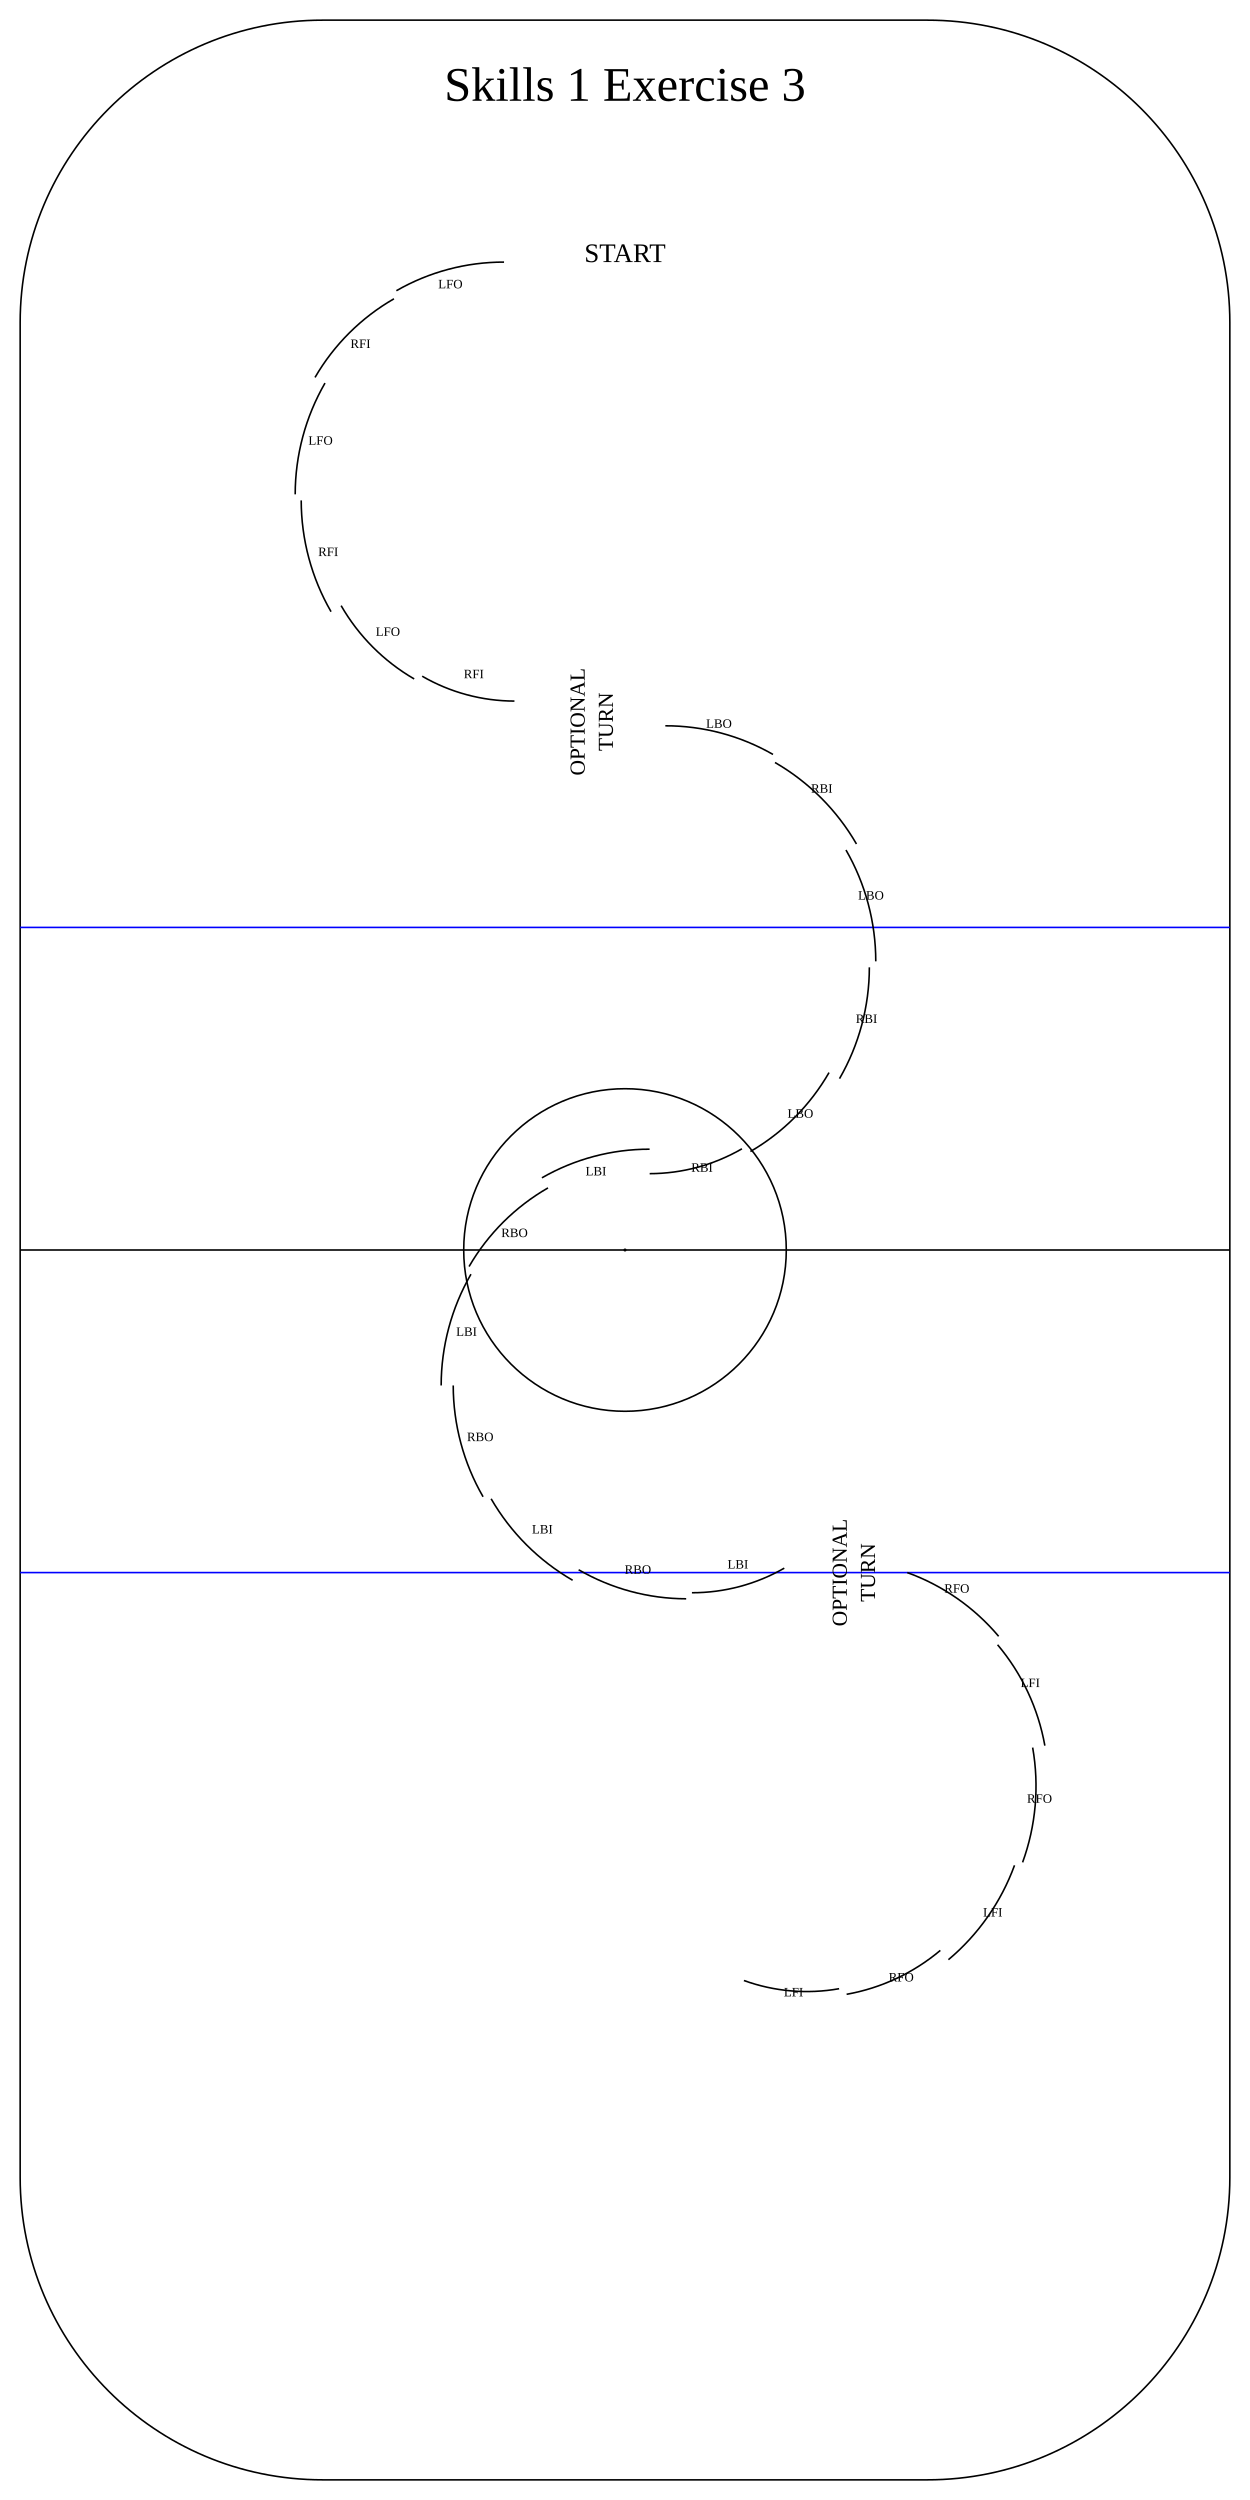
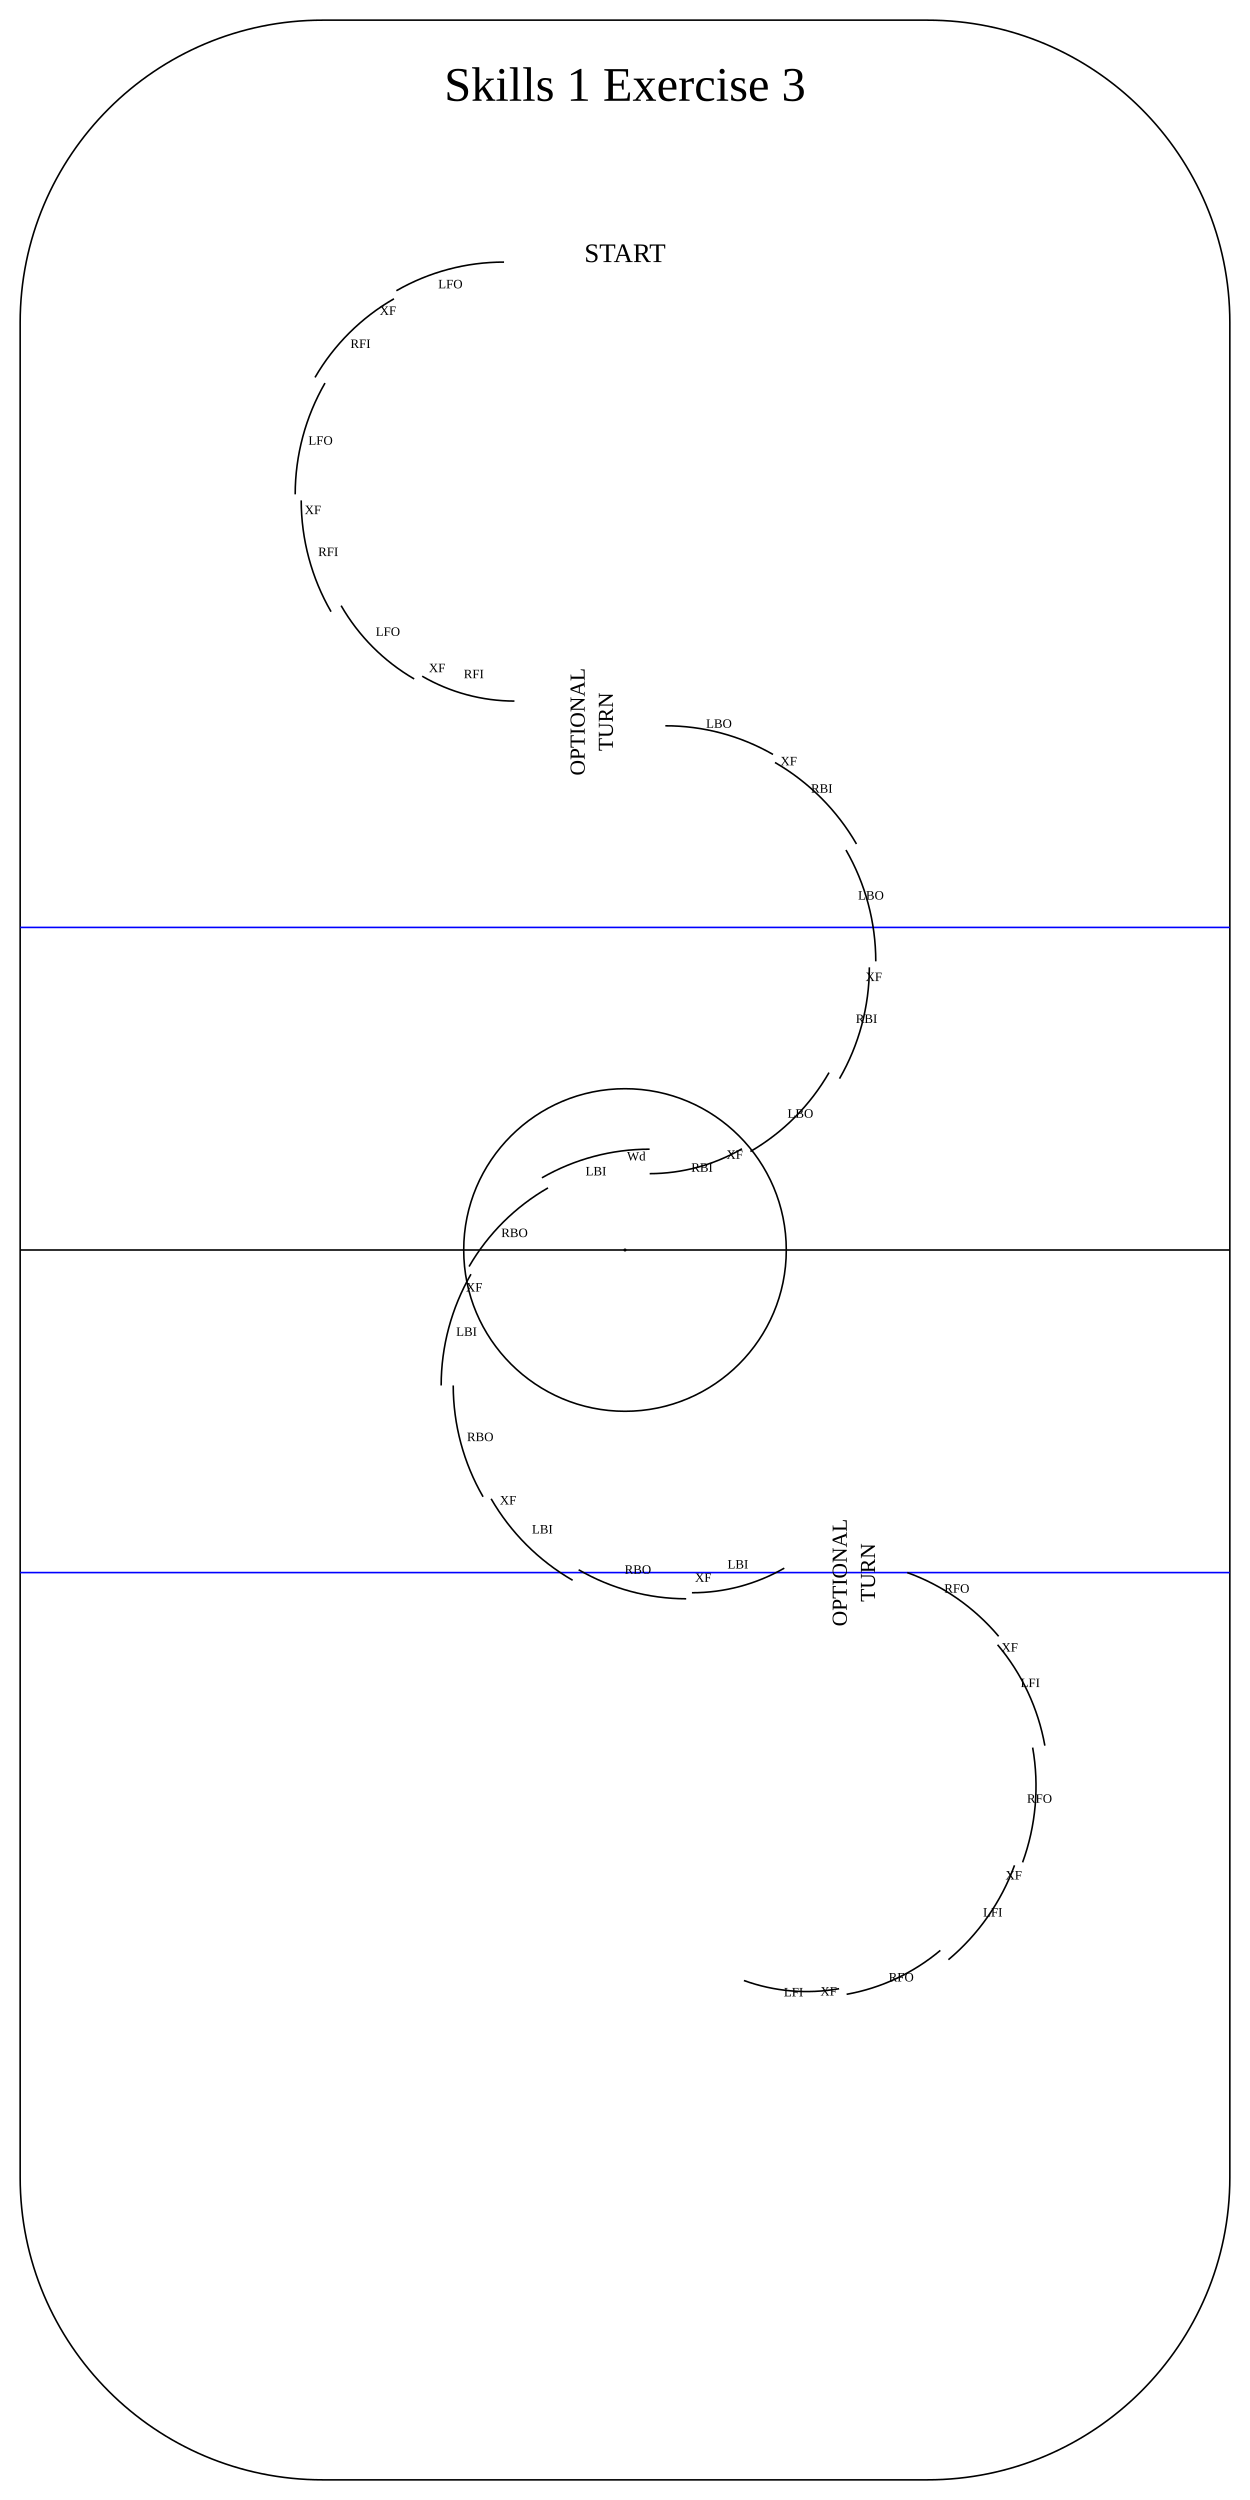
<svg xmlns="http://www.w3.org/2000/svg" xmlns:xlink="http://www.w3.org/1999/xlink" height="6200" viewBox="-50 -50 3100 6200" width="3100">
  <defs>
    <style>
text { text-anchor: middle } path,rect,circle { fill:none; stroke: black; }
</style>
    <g id="Rink">
      <clipPath id="clip-rink">
        <rect height="6100" rx="750" ry="750" width="3000" x="0" y="0" />
      </clipPath>
      <rect height="6100" rx="750" ry="750" style="text { text-anchor: middle } path,rect,circle { fill:none; stroke: black; } clip-path:url(#clip-rink)" width="3000" x="0" y="0" />
      <path d="M 0,3050 l 3000,0" />
      <circle cx="1500" cy="3050" r="400" />
      <circle cx="1500" cy="3050" r="2" style="fill: black;" />
      <path d="M 0,2250 l 3000,0" style="stroke: blue;" />
      <path d="M 0,3850 l 3000,0" style="stroke: blue;" />
    </g>
    <g id="Info" />
    <g id="LFO[angle=30,len=280]">
      <path d="M 0,0 a 534,534 0 0 0 71,267" />
    </g>
    <g id="xf-RFI[angle=30,len=280]">
      <path d="M 0,0 a 534,534 0 0 0 71,267" />
    </g>
    <g id="LFO[angle=30,len=290]">
      <path d="M 0,0 a 553,553 0 0 0 74,276" />
    </g>
    <g id="xf-RFI[angle=30,len=290]">
      <path d="M 0,0 a 553,553 0 0 0 74,276" />
    </g>
    <g id="LFO[angle=30,len=260]">
      <path d="M 0,0 a 496,496 0 0 0 66,248" />
    </g>
    <g id="xf-RFI--[angle=30]">
      <path d="M 0,0 a 458,458 0 0 0 61,229" />
    </g>
    <g id="LBO[angle=30,len=280]">
      <path d="M 0,0 a 534,534 0 0 1 -71,267" />
    </g>
    <g id="xf-RBI[angle=30,len=290]">
      <path d="M 0,0 a 553,553 0 0 1 -74,276" />
    </g>
    <g id="LBO[angle=30,len=290]">
      <path d="M 0,0 a 553,553 0 0 1 -74,276" />
    </g>
    <g id="xf-RBI--[angle=30]">
      <path d="M 0,0 a 458,458 0 0 1 -61,229" />
    </g>
    <g id="wd-LBI[angle=30,len=280]">
      <path d="M 0,0 a 534,534 0 0 0 71,267" />
    </g>
    <g id="RBO[angle=30,len=280]">
      <path d="M 0,0 a 534,534 0 0 0 71,267" />
    </g>
    <g id="xf-LBI[angle=30,len=290]">
      <path d="M 0,0 a 553,553 0 0 0 74,276" />
    </g>
    <g id="RBO[angle=30,len=290]">
      <path d="M 0,0 a 553,553 0 0 0 74,276" />
    </g>
    <g id="xf-LBI--[angle=30]">
      <path d="M 0,0 a 458,458 0 0 0 61,229" />
    </g>
    <g id="RFO[angle=30,len=280]">
      <path d="M 0,0 a 534,534 0 0 1 -71,267" />
    </g>
    <g id="xf-LFI[angle=30,len=280]">
      <path d="M 0,0 a 534,534 0 0 1 -71,267" />
    </g>
    <g id="RFO[angle=30,len=290]">
      <path d="M 0,0 a 553,553 0 0 1 -74,276" />
    </g>
    <g id="xf-LFI[angle=30,len=290]">
      <path d="M 0,0 a 553,553 0 0 1 -74,276" />
    </g>
    <g id="RFO[angle=30,len=260]">
      <path d="M 0,0 a 496,496 0 0 1 -66,248" />
    </g>
    <g id="xf-LFI--[angle=30]">
      <path d="M 0,0 a 458,458 0 0 1 -61,229" />
    </g>
  </defs>
  <use id="r_0_c_0_4" style="stroke-width:4;" transform="translate(0 0) rotate(0)" xlink:href="#Rink" />
  <text style="font-size: 90pt;" x="1500" y="200">
Skills 1 Exercise 3
</text>
  <text style="font-size:50pt;" x="1500" y="600">
START
</text>
  <use id="r_7_c_0_22" style="stroke-width:4;" transform="translate(1200 600) rotate(90)" xlink:href="#LFO[angle=30,len=280]" />
  <text style="font-size:24pt;" x="1067" y="665">
LFO
</text>
  <use id="r_8_c_0_25" style="stroke-width:4;" transform="translate(927 691) rotate(60)" xlink:href="#xf-RFI[angle=30,len=280]" />
  <text style="font-size:24pt;" x="844" y="813">
RFI
</text>
+   <text style="font-size:24pt;" x="912" y="731">
+ XF
+ </text>
  <use id="r_9_c_0_22" style="stroke-width:4;" transform="translate(756 900) rotate(30)" xlink:href="#LFO[angle=30,len=290]" />
  <text style="font-size:24pt;" x="745" y="1053">
LFO
</text>
  <use id="r_10_c_0_25" style="stroke-width:4;" transform="translate(697 1191) rotate(0)" xlink:href="#xf-RFI[angle=30,len=290]" />
  <text style="font-size:24pt;" x="764" y="1329">
RFI
</text>
+   <text style="font-size:24pt;" x="726" y="1225">
+ XF
+ </text>
  <use id="r_11_c_0_22" style="stroke-width:4;" transform="translate(796 1452) rotate(330)" xlink:href="#LFO[angle=30,len=260]" />
  <text style="font-size:24pt;" x="912" y="1527">
LFO
</text>
  <use id="r_12_c_0_25" style="stroke-width:4;" transform="translate(997 1627) rotate(300)" xlink:href="#xf-RFI--[angle=30]" />
  <text style="font-size:24pt;" x="1125" y="1632">
RFI
</text>
+   <text style="font-size:24pt;" x="1034" y="1617">
+ XF
+ </text>
  <text style="font-size:40pt;" transform="rotate(-90,1400,1740)" x="1400" y="1740">
OPTIONAL
</text>
  <text style="font-size:40pt;" transform="rotate(-90,1470,1740)" x="1470" y="1740">
TURN
</text>
  <use id="r_18_c_0_22" style="stroke-width:4;" transform="translate(1600 1750) rotate(270)" xlink:href="#LBO[angle=30,len=280]" />
  <text style="font-size:24pt;" x="1733" y="1755">
LBO
</text>
  <use id="r_19_c_0_25" style="stroke-width:4;" transform="translate(1872 1841) rotate(300)" xlink:href="#xf-RBI[angle=30,len=290]" />
  <text style="font-size:24pt;" x="1988" y="1916">
RBI
</text>
+   <text style="font-size:24pt;" x="1906" y="1848">
+ XF
+ </text>
  <use id="r_20_c_0_22" style="stroke-width:4;" transform="translate(2048 2058) rotate(330)" xlink:href="#LBO[angle=30,len=290]" />
  <text style="font-size:24pt;" x="2110" y="2181">
LBO
</text>
  <use id="r_21_c_0_25" style="stroke-width:4;" transform="translate(2106 2349) rotate(0)" xlink:href="#xf-RBI[angle=30,len=290]" />
  <text style="font-size:24pt;" x="2099" y="2487">
RBI
</text>
+   <text style="font-size:24pt;" x="2117" y="2383">
+ XF
+ </text>
  <use id="r_22_c_0_22" style="stroke-width:4;" transform="translate(2006 2610) rotate(30)" xlink:href="#LBO[angle=30,len=280]" />
  <text style="font-size:24pt;" x="1935" y="2722">
LBO
</text>
  <use id="r_23_c_0_25" style="stroke-width:4;" transform="translate(1790 2799) rotate(60)" xlink:href="#xf-RBI--[angle=30]" />
  <text style="font-size:24pt;" x="1691" y="2856">
RBI
</text>
+   <text style="font-size:24pt;" x="1772" y="2824">
+ XF
+ </text>
  <use id="r_25_c_0_25" style="stroke-width:4;" transform="translate(1561 2800) rotate(90)" xlink:href="#wd-LBI[angle=30,len=280]" />
  <text style="font-size:24pt;" x="1428" y="2865">
LBI
+ </text>
+   <text style="font-size:24pt;" x="1528" y="2828">
+ Wd
</text>
  <use id="r_27_c_0_22" style="stroke-width:4;" transform="translate(1309 2896) rotate(60)" xlink:href="#RBO[angle=30,len=280]" />
  <text style="font-size:24pt;" x="1226" y="3018">
RBO
</text>
  <use id="r_28_c_0_25" style="stroke-width:4;" transform="translate(1118 3110) rotate(30)" xlink:href="#xf-LBI[angle=30,len=290]" />
  <text style="font-size:24pt;" x="1107" y="3263">
LBI
</text>
+   <text style="font-size:24pt;" x="1126" y="3153">
+ XF
+ </text>
  <use id="r_29_c_0_22" style="stroke-width:4;" transform="translate(1074 3386) rotate(0)" xlink:href="#RBO[angle=30,len=290]" />
  <text style="font-size:24pt;" x="1141" y="3524">
RBO
</text>
  <use id="r_30_c_0_25" style="stroke-width:4;" transform="translate(1168 3667) rotate(330)" xlink:href="#xf-LBI[angle=30,len=290]" />
  <text style="font-size:24pt;" x="1295" y="3753">
LBI
</text>
+   <text style="font-size:24pt;" x="1210" y="3681">
+ XF
+ </text>
  <use id="r_31_c_0_22" style="stroke-width:4;" transform="translate(1385 3843) rotate(300)" xlink:href="#RBO[angle=30,len=280]" />
  <text style="font-size:24pt;" x="1532" y="3853">
RBO
</text>
  <use id="r_32_c_0_25" style="stroke-width:4;" transform="translate(1666 3900) rotate(270)" xlink:href="#xf-LBI--[angle=30]" />
  <text style="font-size:24pt;" x="1780" y="3840">
LBI
</text>
+   <text style="font-size:24pt;" x="1694" y="3873">
+ XF
+ </text>
  <text style="font-size:40pt;" transform="rotate(-90,2050,3850)" x="2050" y="3850">
OPTIONAL
</text>
  <text style="font-size:40pt;" transform="rotate(-90,2120,3850)" x="2120" y="3850">
TURN
</text>
  <use id="r_38_c_0_22" style="stroke-width:4;" transform="translate(2200 3850) rotate(290)" xlink:href="#RFO[angle=30,len=280]" />
  <text style="font-size:24pt;" x="2323" y="3900">
RFO
</text>
  <use id="r_39_c_0_25" style="stroke-width:4;" transform="translate(2424 4029) rotate(320)" xlink:href="#xf-LFI[angle=30,len=280]" />
  <text style="font-size:24pt;" x="2505" y="4134">
LFI
</text>
+   <text style="font-size:24pt;" x="2454" y="4046">
+ XF
+ </text>
  <use id="r_40_c_0_22" style="stroke-width:4;" transform="translate(2511 4284) rotate(350)" xlink:href="#RFO[angle=30,len=290]" />
  <text style="font-size:24pt;" x="2528" y="4421">
RFO
</text>
  <use id="r_41_c_0_25" style="stroke-width:4;" transform="translate(2466 4576) rotate(20)" xlink:href="#xf-LFI[angle=30,len=290]" />
  <text style="font-size:24pt;" x="2412" y="4703">
LFI
</text>
+   <text style="font-size:24pt;" x="2464" y="4611">
+ XF
+ </text>
  <use id="r_42_c_0_22" style="stroke-width:4;" transform="translate(2282 4787) rotate(50)" xlink:href="#RFO[angle=30,len=260]" />
  <text style="font-size:24pt;" x="2185" y="4864">
RFO
</text>
  <use id="r_43_c_0_25" style="stroke-width:4;" transform="translate(2031 4882) rotate(80)" xlink:href="#xf-LFI--[angle=30]" />
  <text style="font-size:24pt;" x="1918" y="4901">
LFI
</text>
+   <text style="font-size:24pt;" x="2005" y="4899">
+ XF
+ </text>
</svg>
